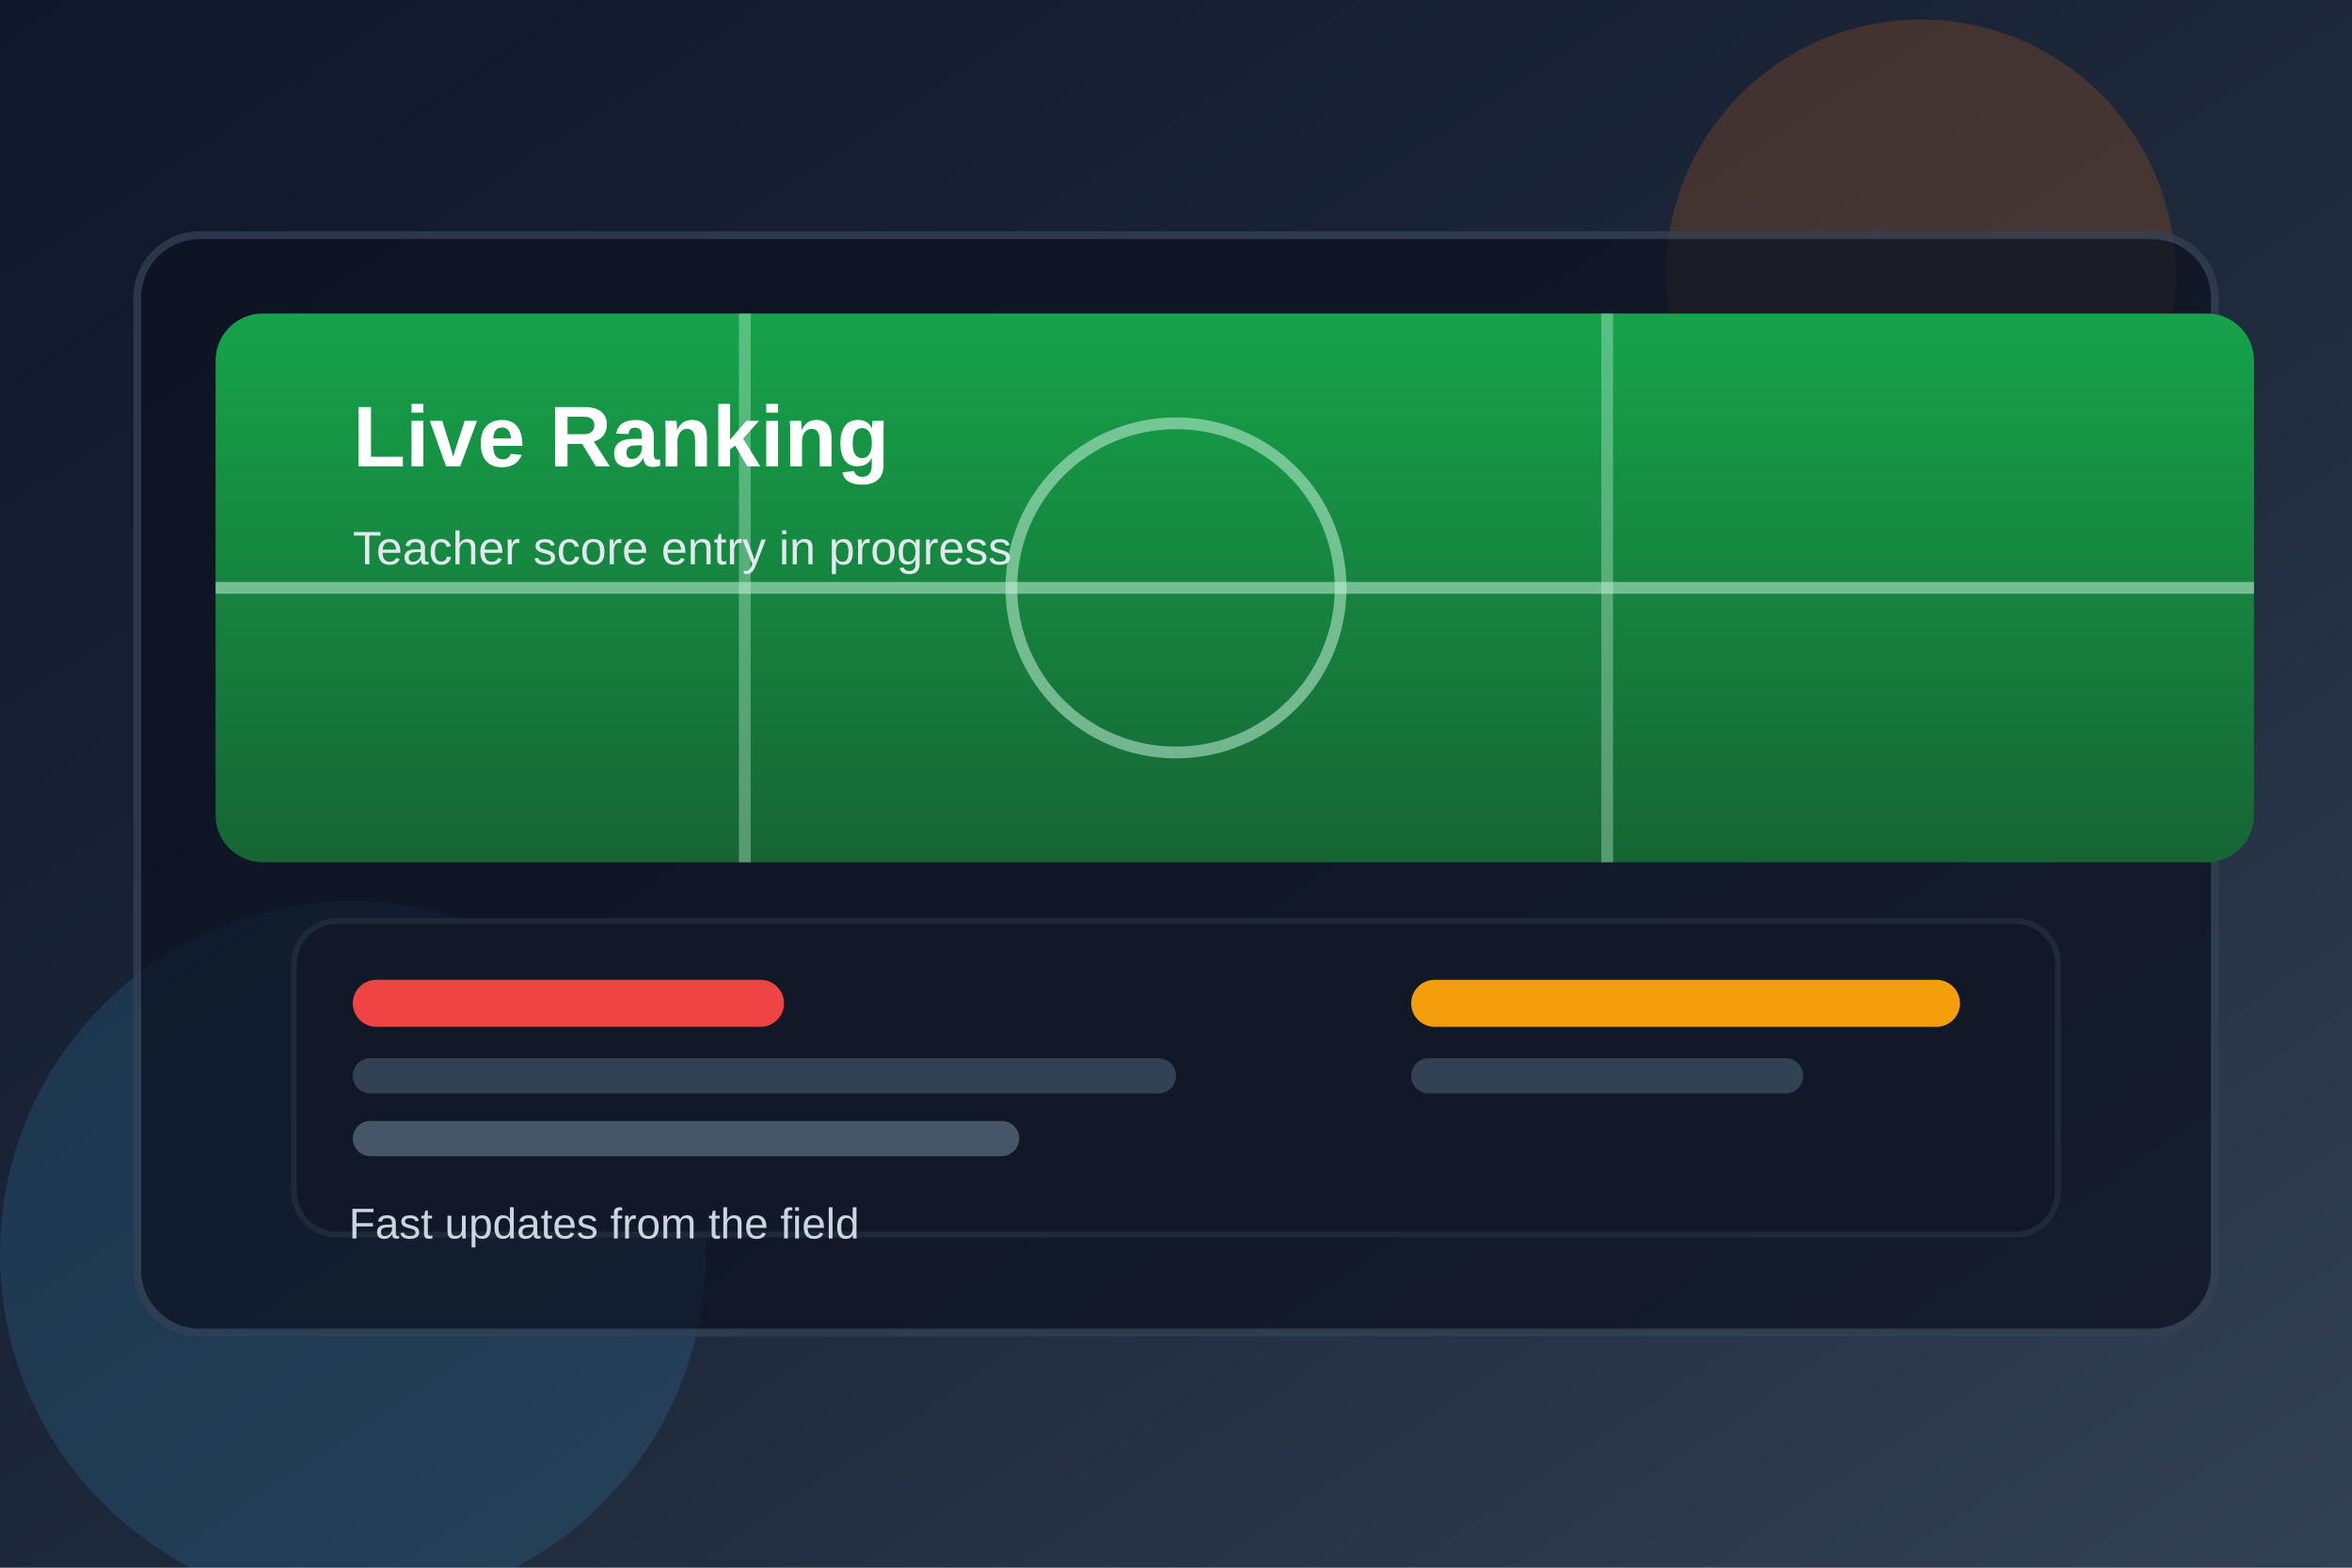
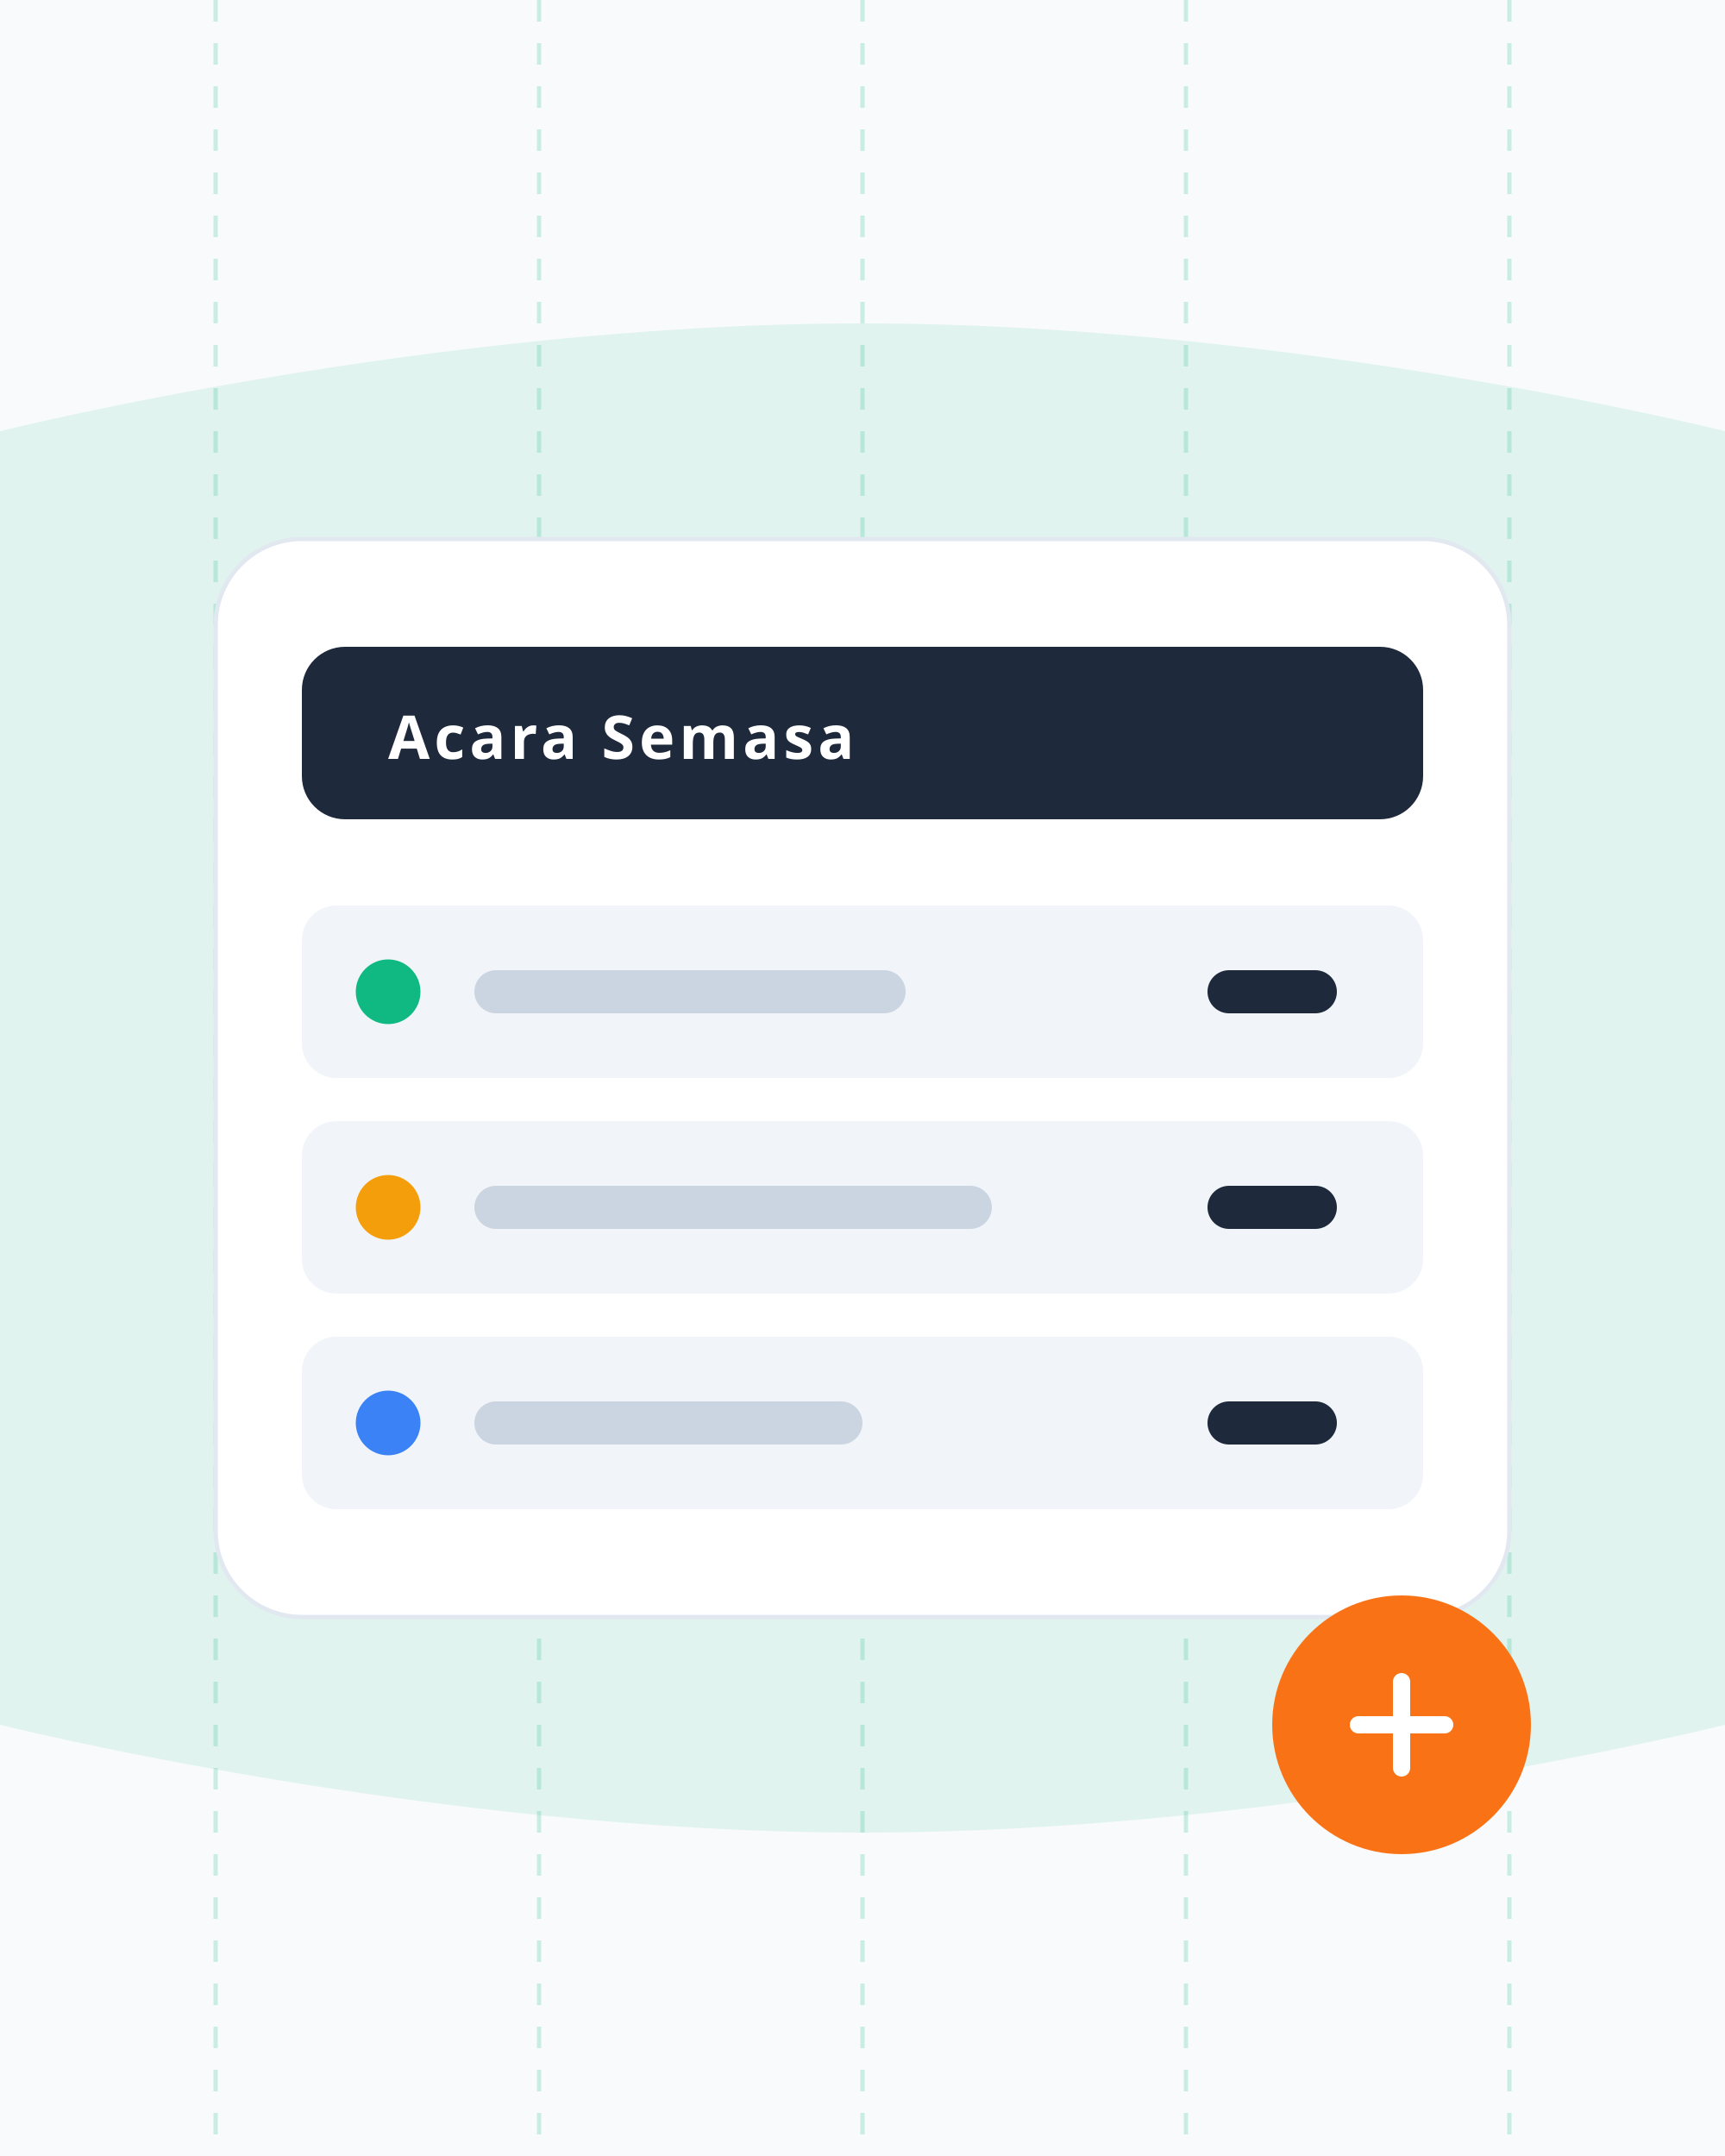
- <svg xmlns="http://www.w3.org/2000/svg" viewBox="0 0 1200 800" role="img" aria-label="Teacher scoreboard illustration">
-   <defs>
-     <linearGradient id="bg" x1="0" y1="0" x2="1" y2="1">
-       <stop offset="0%" stop-color="#0f172a" />
-       <stop offset="55%" stop-color="#1e293b" />
-       <stop offset="100%" stop-color="#334155" />
-     </linearGradient>
-     <linearGradient id="field" x1="0" y1="0" x2="0" y2="1">
-       <stop offset="0%" stop-color="#16a34a" />
-       <stop offset="100%" stop-color="#166534" />
-     </linearGradient>
-   </defs>
-   <rect width="1200" height="800" fill="url(#bg)" />
-   <circle cx="980" cy="140" r="130" fill="#f97316" opacity=".18" />
-   <circle cx="180" cy="640" r="180" fill="#38bdf8" opacity=".14" />
-   <rect x="70" y="120" width="1060" height="560" rx="32" fill="#0b1220" opacity=".72" stroke="#334155" stroke-width="4" />
-   <rect x="110" y="160" width="1040" height="280" rx="24" fill="url(#field)" />
-   <path d="M110 300h1040" stroke="#d1fae5" stroke-width="6" opacity=".5" />
-   <path d="M380 160v280" stroke="#d1fae5" stroke-width="6" opacity=".35" />
-   <path d="M820 160v280" stroke="#d1fae5" stroke-width="6" opacity=".35" />
-   <circle cx="600" cy="300" r="84" fill="none" stroke="#d1fae5" stroke-width="6" opacity=".5" />
-   <rect x="150" y="470" width="900" height="160" rx="22" fill="#111827" stroke="#1f2937" stroke-width="3" />
-   <rect x="180" y="500" width="220" height="24" rx="12" fill="#ef4444" />
-   <rect x="180" y="540" width="420" height="18" rx="9" fill="#334155" />
-   <rect x="180" y="572" width="340" height="18" rx="9" fill="#475569" />
-   <rect x="720" y="500" width="280" height="24" rx="12" fill="#f59e0b" />
-   <rect x="720" y="540" width="200" height="18" rx="9" fill="#334155" />
-   <text x="180" y="238" fill="#fff" font-family="Arial, sans-serif" font-size="44" font-weight="700">Live Ranking</text>
-   <text x="180" y="288" fill="#e2e8f0" font-family="Arial, sans-serif" font-size="24">Teacher score entry in progress</text>
-   <text x="178" y="632" fill="#cbd5e1" font-family="Arial, sans-serif" font-size="22">Fast updates from the field</text>
+ <svg xmlns="http://www.w3.org/2000/svg" viewBox="0 0 800 1000" fill="none">
+   <rect width="800" height="1000" fill="#f8fafc" />
+   <path d="M0 200C0 200 200 150 400 150C600 150 800 200 800 200V800C800 800 600 850 400 850C200 850 0 800 0 800V200Z" fill="#10b981" fill-opacity="0.1" />
+   <path d="M100 0V1000M250 0V1000M400 0V1000M550 0V1000M700 0V1000" stroke="#10b981" stroke-width="2" stroke-dasharray="10 10" opacity="0.2" />
+   <rect x="100" y="250" width="600" height="500" rx="40" fill="white" shadow="0 20-50 rgba(0,0,0,0.1)" />
+   <rect x="100" y="250" width="600" height="500" rx="40" stroke="#e2e8f0" stroke-width="2" />
+   <rect x="140" y="300" width="520" height="80" rx="20" fill="#1e293b" />
+   <text x="180" y="352" fill="white" font-family="sans-serif" font-size="28" font-weight="900" style="text-transform:uppercase;letter-spacing:2px">Acara Semasa</text>
+   <g transform="translate(140, 420)">
+     <rect width="520" height="80" rx="16" fill="#f1f5f9" />
+     <circle cx="40" cy="40" r="15" fill="#10b981" />
+     <rect x="80" y="30" width="200" height="20" rx="10" fill="#cbd5e1" />
+     <rect x="420" y="30" width="60" height="20" rx="10" fill="#1e293b" />
+   </g>
+   <g transform="translate(140, 520)">
+     <rect width="520" height="80" rx="16" fill="#f1f5f9" />
+     <circle cx="40" cy="40" r="15" fill="#f59e0b" />
+     <rect x="80" y="30" width="240" height="20" rx="10" fill="#cbd5e1" />
+     <rect x="420" y="30" width="60" height="20" rx="10" fill="#1e293b" />
+   </g>
+   <g transform="translate(140, 620)">
+     <rect width="520" height="80" rx="16" fill="#f1f5f9" />
+     <circle cx="40" cy="40" r="15" fill="#3b82f6" />
+     <rect x="80" y="30" width="180" height="20" rx="10" fill="#cbd5e1" />
+     <rect x="420" y="30" width="60" height="20" rx="10" fill="#1e293b" />
+   </g>
+   <circle cx="650" cy="800" r="60" fill="#f97316" />
+   <path d="M630 800H670M650 780V820" stroke="white" stroke-width="8" stroke-linecap="round" />
</svg>
